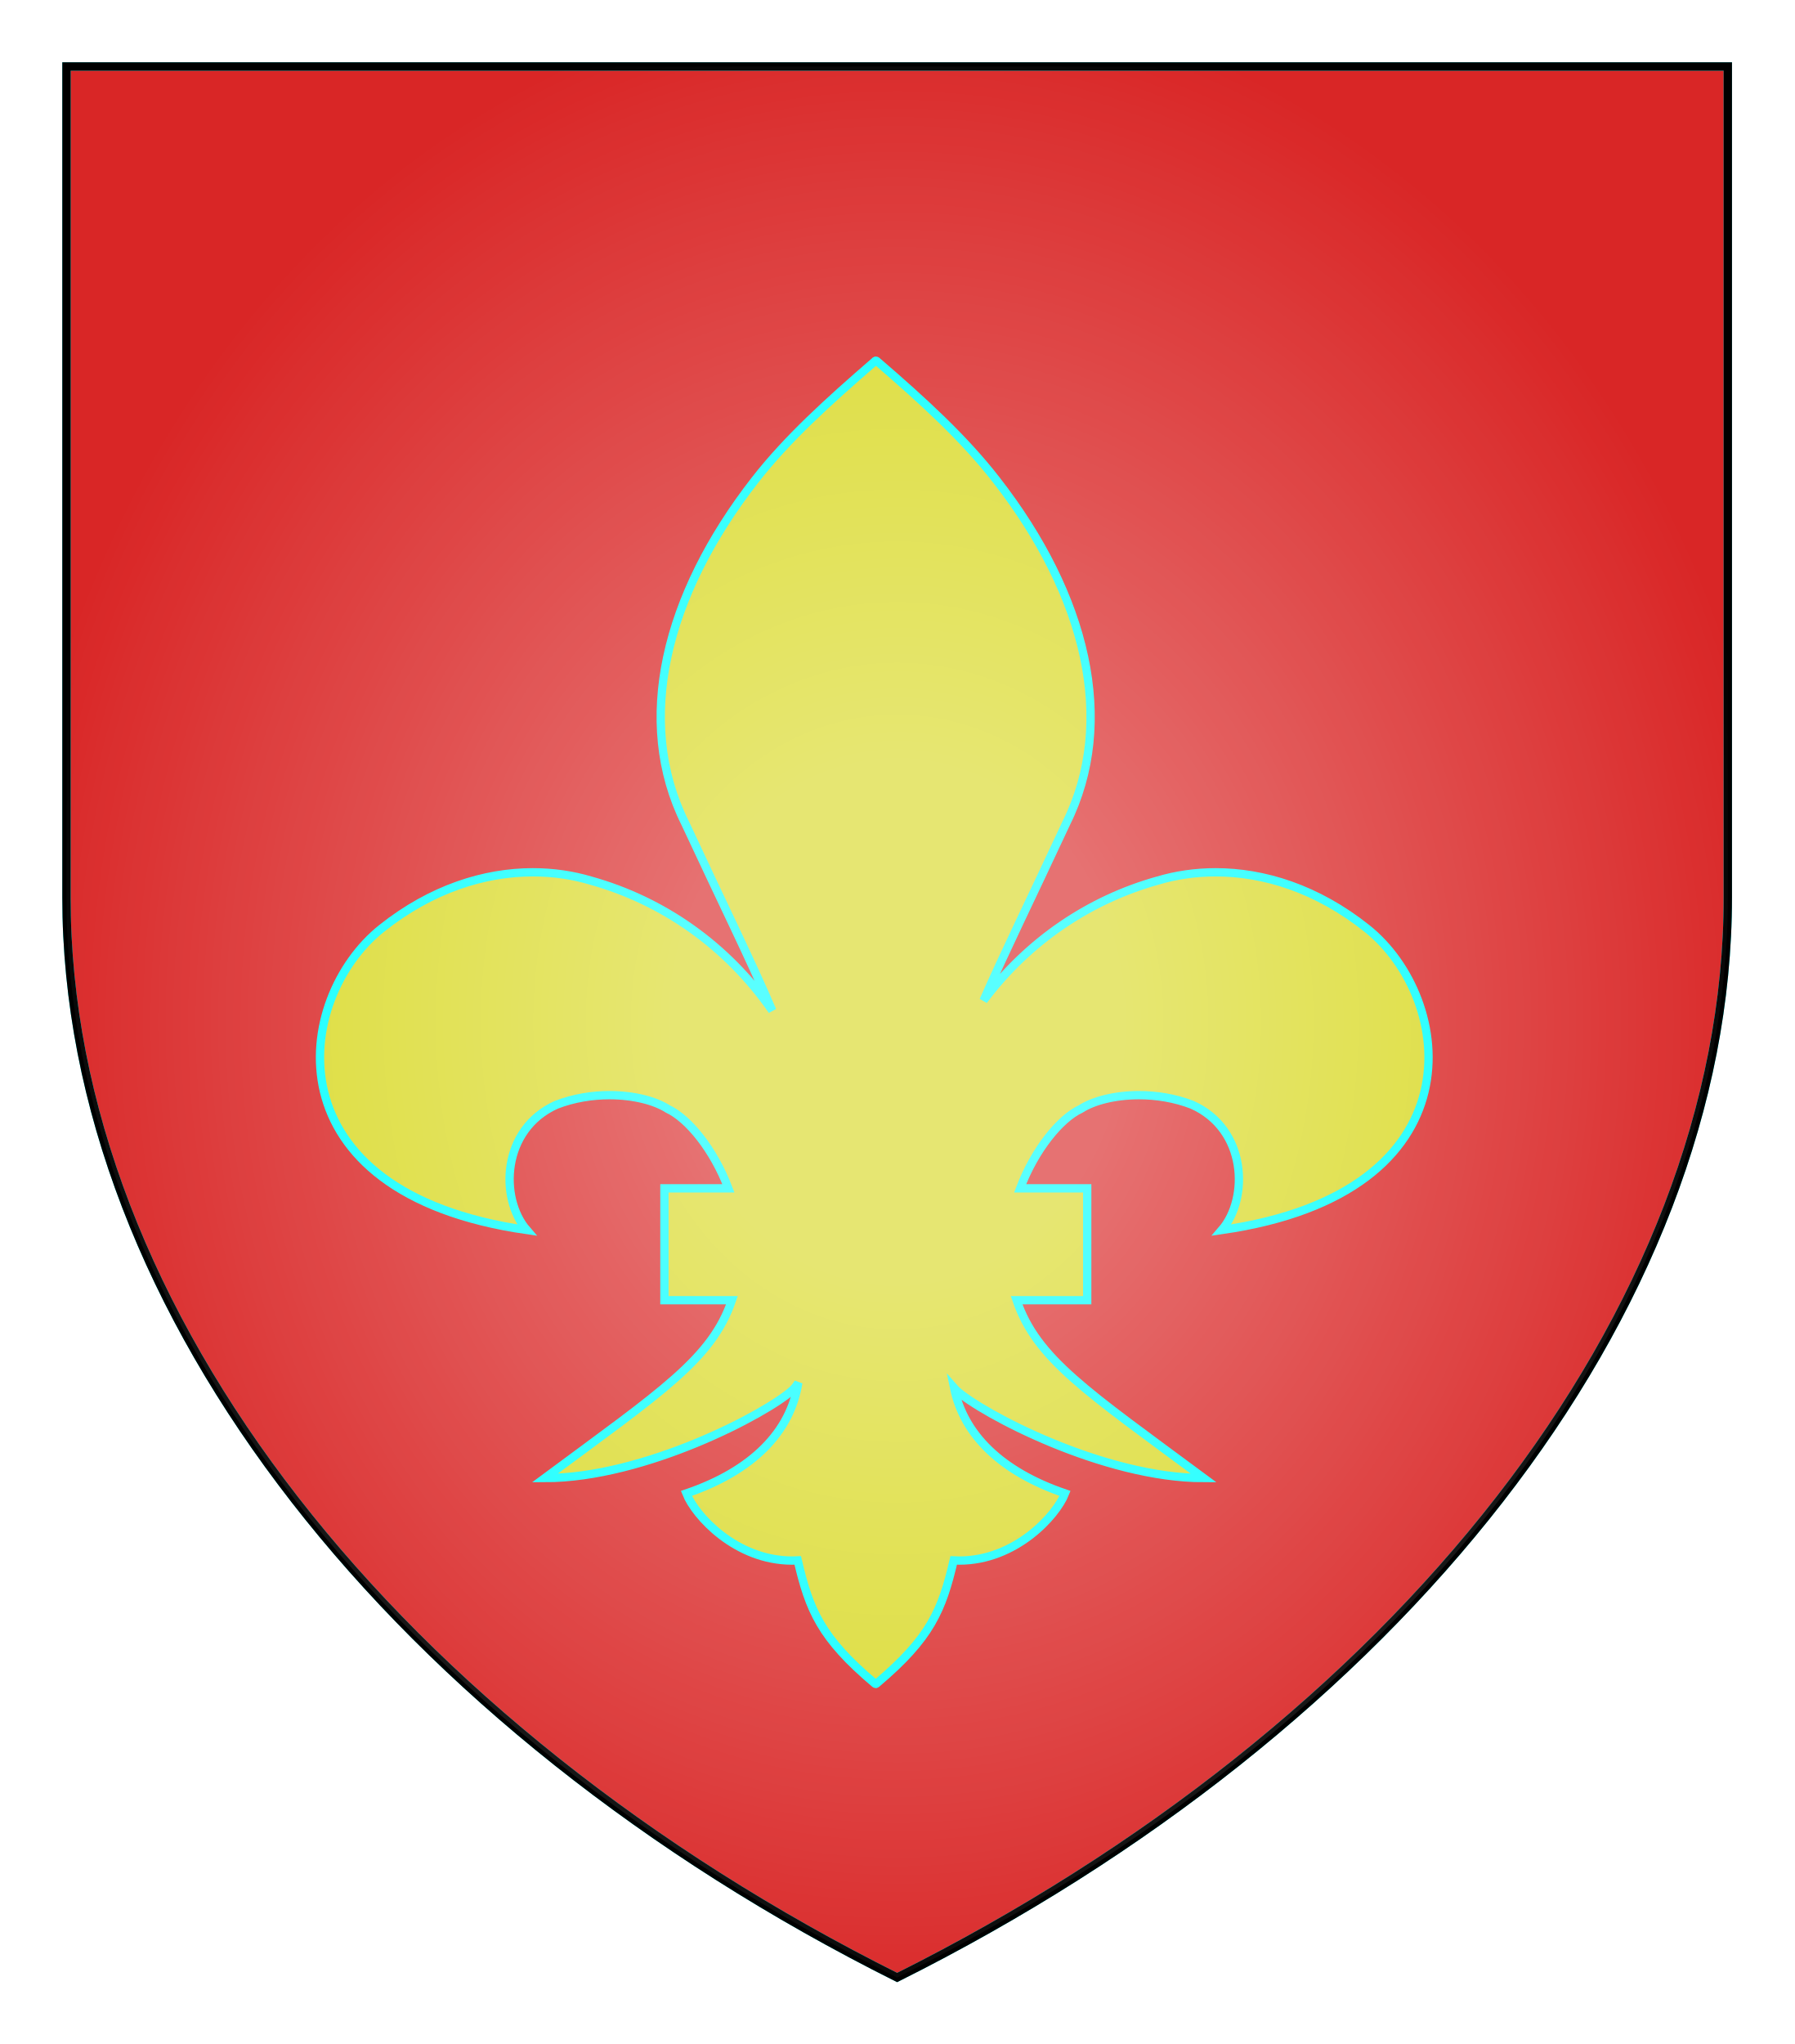
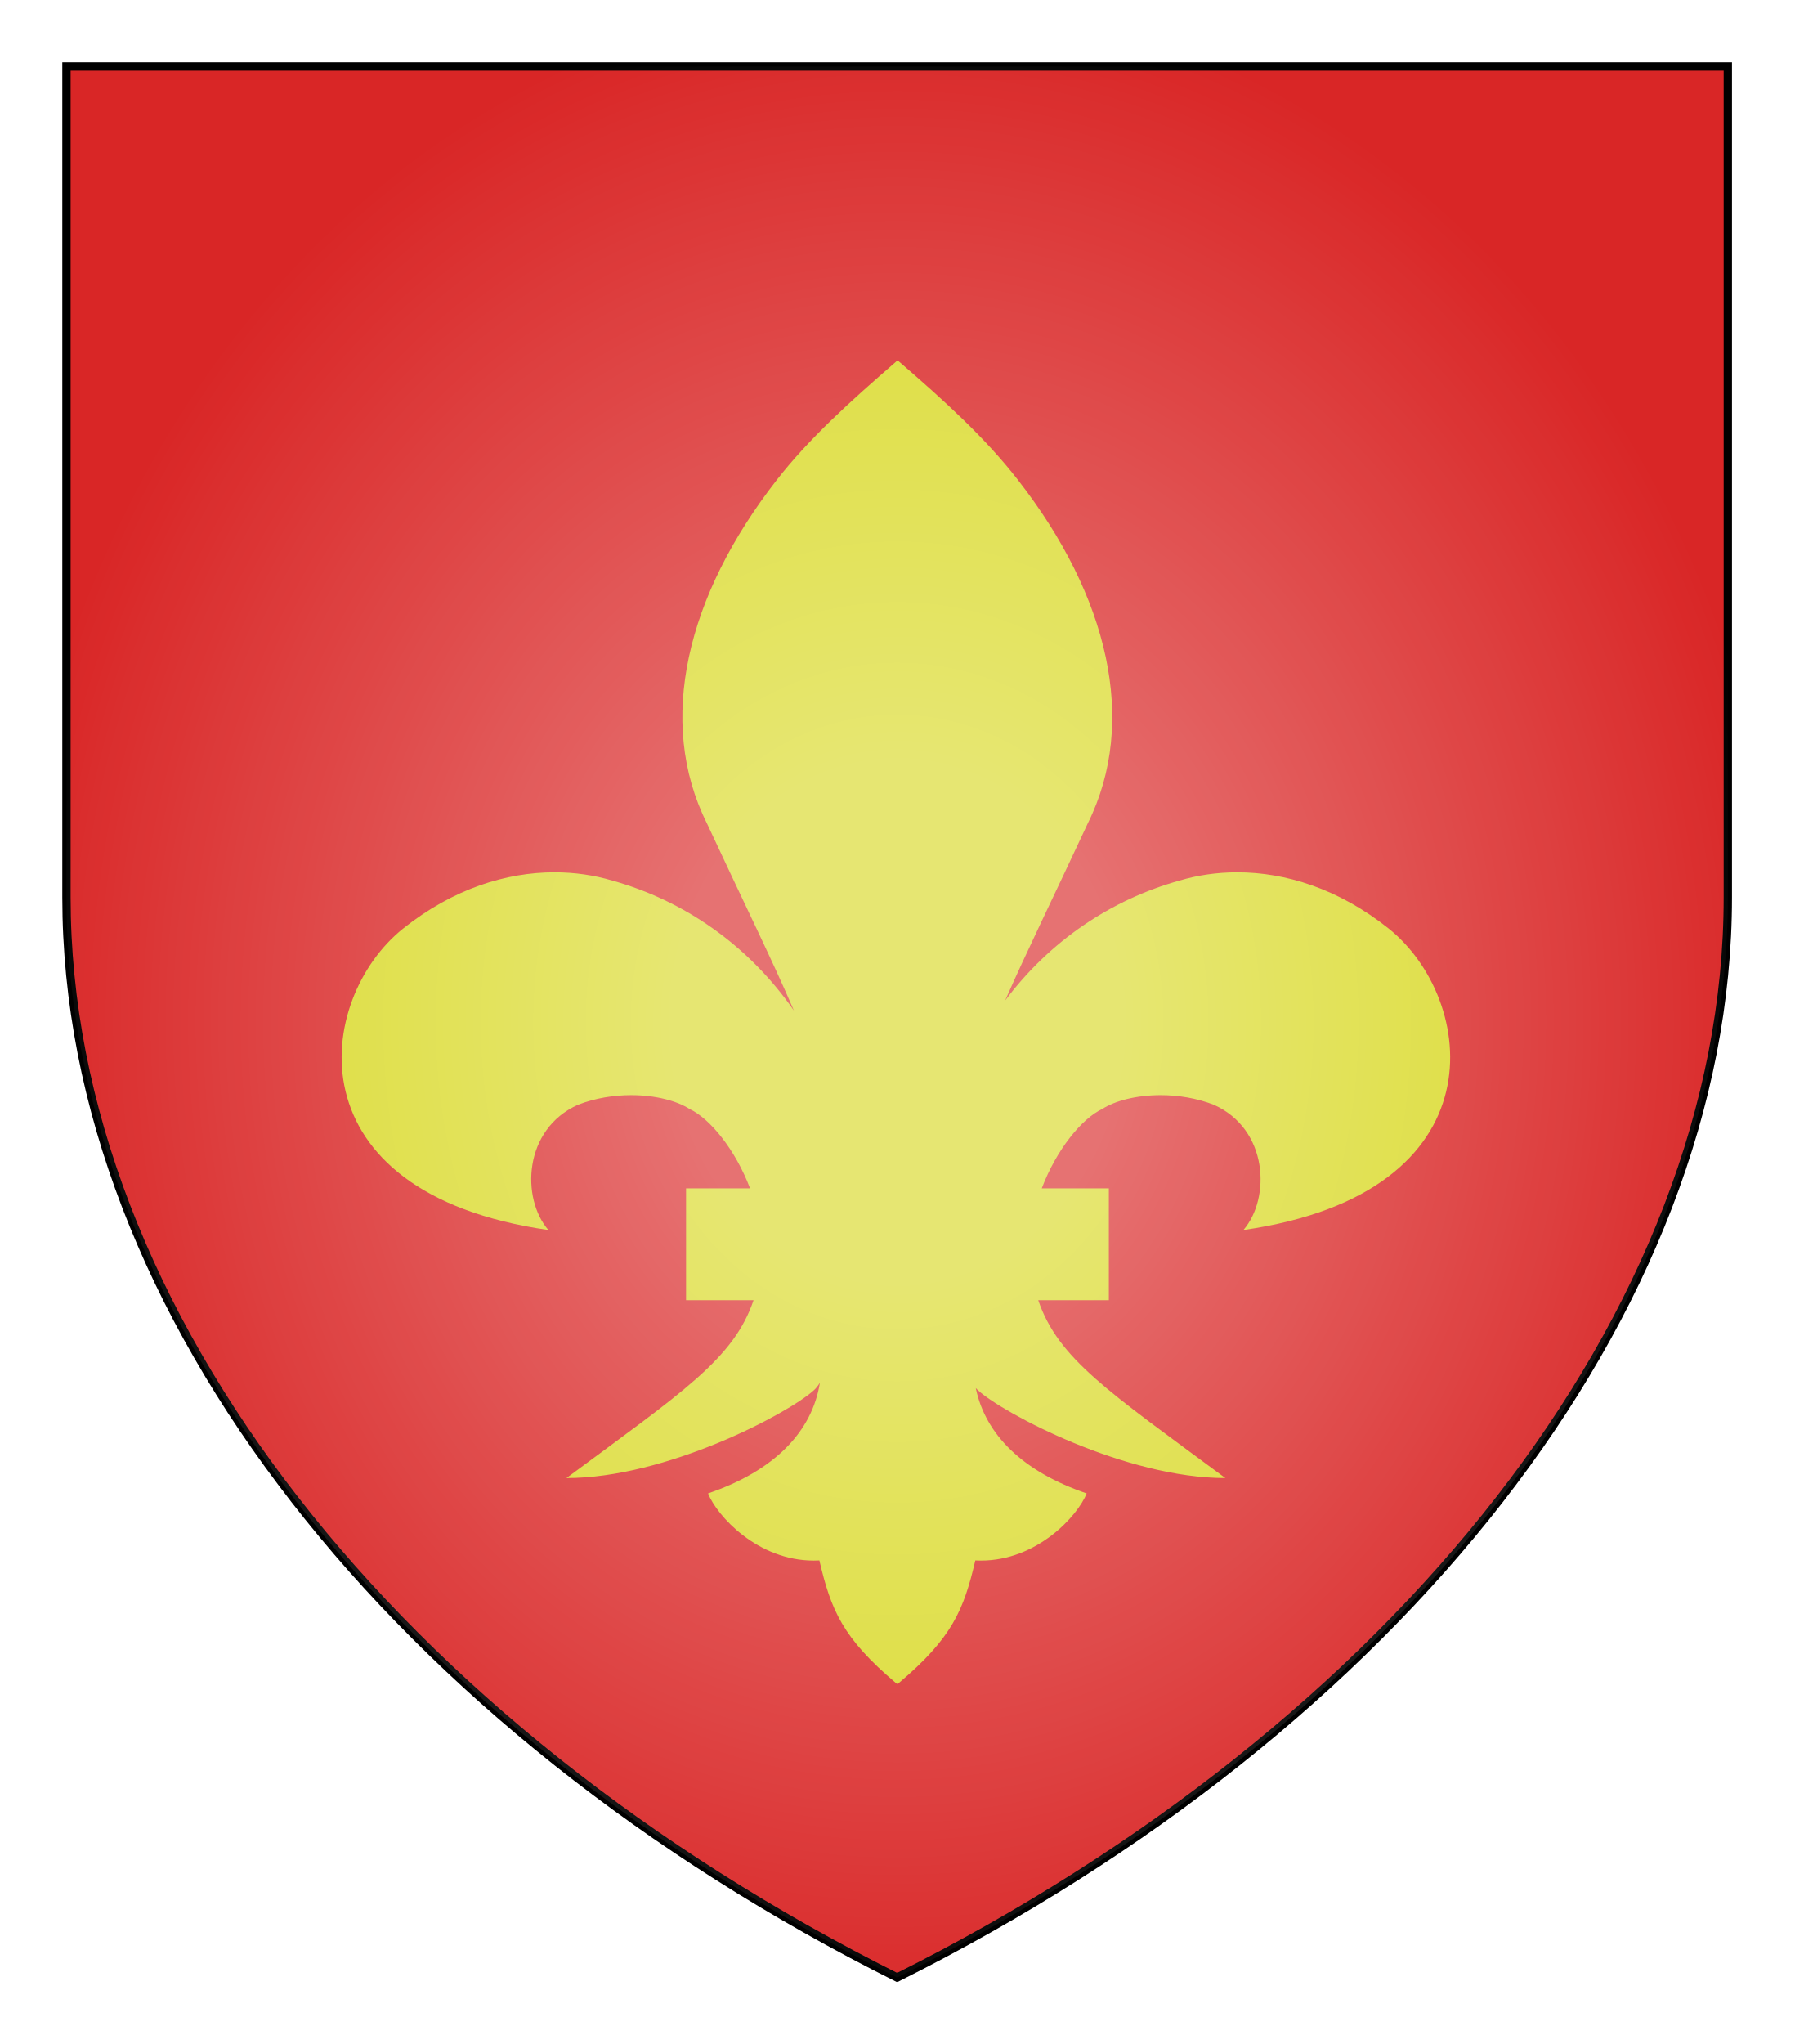
<svg xmlns="http://www.w3.org/2000/svg" height="246.0" width="216.0">
  <defs>
    <clipPath id="contour">
      <path d="M 8.0,8.0 L 208.0,8.0 L 208.0,108.0 C 208.0,158.0 168.0,208.0 108.0,238.0 C 48.0,208.0 8.0,158.0 8.0,108.0 L 8.0,8.0 Z" />
    </clipPath>
    <radialGradient id="lighting">
      <stop offset="25%" stop-color="white" stop-opacity="35%" />
      <stop offset="100%" stop-color="white" stop-opacity="0%" />
    </radialGradient>
  </defs>
  <g transform="translate(8.0,8.0)">
-     <path d="M 0.0,0.0 L 200.0,0.0 L 200.0,100.0 C 200.0,150.0 160.0,200.0 100.0,230.0 C 40.0,200.0 0.0,150.0 0.0,100.0 L 0.0,0.0 Z" style="fill: rgb(217, 38, 38); stroke-width: 1px; stroke: rgb(0, 255, 255);" />
-     <path d="M 84.97,113.63 L 84.97,113.63 C 84.97,113.63 84.97,113.63 84.97,113.63 L 84.97,113.63 C 84.97,113.63 84.97,113.63 84.97,113.63 L 84.97,113.63 Z" style="fill: rgb(217, 217, 38); stroke-width: 1px; stroke: rgb(0, 255, 255);" />
-     <path d="M 97.434,35.404 C 97.385,35.404 97.339,35.441 97.271,35.523 C 91.704,40.341 86.762,44.809 82.893,49.776 C 72.035,63.705 68.39,78.831 74.481,91.062 C 78.957,100.681 82.404,107.634 84.97,113.63 C 79.508,105.76 71.759,100.389 63.099,97.976 C 60.948,97.336 58.606,96.983 56.15,96.983 C 50.371,96.983 43.964,98.942 37.938,103.742 C 27.329,112.204 24.234,135.543 55.411,140.036 C 52.116,136.217 52.39,127.905 58.98,124.96 C 61.086,124.146 63.309,123.803 65.377,123.803 C 68.261,123.803 70.843,124.47 72.384,125.459 C 74.872,126.616 77.921,130.363 79.687,135.019 L 71.985,135.019 L 71.985,148.483 L 80.11,148.483 C 77.696,155.556 71.69,159.438 57.582,169.89 C 69.613,169.89 84.291,162.127 87.386,159.306 L 87.386,159.306 C 87.625,159.093 87.864,158.79 88.1,158.412 L 88.1,158.412 C 87.152,164.319 82.623,169.011 74.631,171.737 C 75.694,174.42 80.572,179.817 87.361,179.817 C 87.584,179.817 87.808,179.811 88.035,179.799 C 89.433,185.79 90.831,189.135 97.271,194.576 C 97.345,194.639 97.383,194.67 97.42,194.67 C 97.458,194.67 97.495,194.639 97.57,194.576 C 104.01,189.135 105.408,185.79 106.806,179.799 C 107.032,179.811 107.257,179.817 107.479,179.817 C 114.269,179.817 119.146,174.42 120.21,171.737 C 112.51,169.111 108.024,164.66 106.859,159.055 L 106.859,159.055 C 106.941,159.149 107.023,159.233 107.105,159.306 L 107.105,159.306 C 110.2,162.127 124.878,169.89 136.909,169.89 C 122.801,159.438 116.795,155.556 114.381,148.483 L 122.881,148.483 L 122.881,135.019 L 114.805,135.019 C 116.57,130.363 119.619,126.616 122.107,125.459 C 123.648,124.47 126.23,123.803 129.114,123.803 C 131.182,123.803 133.405,124.146 135.511,124.96 C 142.101,127.905 142.376,136.217 139.081,140.036 C 170.257,135.543 167.162,112.204 156.553,103.742 C 150.527,98.942 144.12,96.983 138.341,96.983 C 135.885,96.983 133.544,97.336 131.393,97.976 C 123.184,100.263 115.795,105.207 110.396,112.417 C 112.901,106.695 116.182,100.04 120.36,91.062 C 126.425,78.831 122.806,63.705 111.948,49.776 C 108.079,44.784 103.161,40.291 97.57,35.473 L 97.57,35.473 C 97.514,35.429 97.473,35.404 97.434,35.404 L 97.434,35.404 Z" style="fill: rgb(217, 217, 38); stroke-width: 1px; stroke: rgb(0, 255, 255);" />
+     <path d="M 0.0,0.0 L 200.0,0.0 L 200.0,100.0 C 200.0,150.0 160.0,200.0 100.0,230.0 C 40.0,200.0 0.0,150.0 0.0,100.0 L 0.0,0.0 Z" style="fill: rgb(217, 38, 38); stroke-width: 1px; stroke: none;" />
+     <path d="M 87.574,113.63 C 87.574,113.63 87.574,113.63 87.574,113.63 L 87.574,113.63 C 87.574,113.63 87.574,113.63 87.574,113.63 L 87.574,113.63 Z" style="fill: rgb(217, 217, 38); stroke-width: 1px; stroke: none;" />
+     <path d="M 100.038,35.404 C 99.99,35.404 99.944,35.441 99.875,35.523 C 94.309,40.341 89.367,44.809 85.498,49.776 C 74.639,63.705 70.995,78.831 77.086,91.062 C 81.562,100.681 85.009,107.634 87.574,113.63 C 82.113,105.76 74.364,100.389 65.703,97.976 C 63.552,97.336 61.21,96.983 58.755,96.983 C 52.976,96.983 46.569,98.942 40.542,103.742 C 29.934,112.204 26.839,135.543 58.015,140.036 C 54.72,136.217 54.995,127.905 61.585,124.96 C 63.69,124.146 65.914,123.803 67.982,123.803 C 70.866,123.803 73.448,124.47 74.989,125.459 C 77.477,126.616 80.526,130.363 82.291,135.019 L 74.589,135.019 L 74.589,148.483 L 82.714,148.483 C 80.301,155.556 74.295,159.438 60.187,169.89 C 72.218,169.89 86.895,162.127 89.991,159.306 L 89.991,159.306 C 90.23,159.093 90.468,158.79 90.705,158.412 L 90.705,158.412 C 89.757,164.319 85.227,169.011 77.235,171.737 C 78.299,174.42 83.177,179.817 89.966,179.817 C 90.188,179.817 90.413,179.811 90.64,179.799 C 92.037,185.79 93.435,189.135 99.875,194.576 C 99.95,194.639 99.988,194.67 100.025,194.67 C 100.062,194.67 100.1,194.639 100.175,194.576 C 106.615,189.135 108.013,185.79 109.41,179.799 C 109.637,179.811 109.862,179.817 110.084,179.817 C 116.873,179.817 121.751,174.42 122.815,171.737 C 115.115,169.111 110.629,164.66 109.463,159.055 L 109.464,159.055 C 109.546,159.149 109.628,159.233 109.71,159.306 L 109.71,159.306 C 112.805,162.127 127.482,169.89 139.514,169.89 C 125.405,159.438 119.399,155.556 116.986,148.483 L 125.485,148.483 L 125.485,135.019 L 117.409,135.019 C 119.175,130.363 122.224,126.616 124.712,125.459 C 126.252,124.47 128.835,123.803 131.719,123.803 C 133.787,123.803 136.01,124.146 138.116,124.96 C 144.706,127.905 144.98,136.217 141.685,140.036 C 172.862,135.543 169.767,112.204 159.158,103.742 C 153.132,98.942 146.724,96.983 140.945,96.983 C 138.49,96.983 136.148,97.336 133.997,97.976 C 125.789,100.263 118.4,105.207 113.001,112.417 C 115.506,106.695 118.787,100.04 122.964,91.062 C 129.03,78.831 125.411,63.705 114.552,49.776 C 110.683,44.784 105.766,40.291 100.175,35.473 L 100.175,35.473 C 100.119,35.429 100.078,35.404 100.038,35.404 L 100.038,35.404 Z" style="fill: rgb(217, 217, 38); stroke-width: 1px; stroke: none;" />
    <path d="M 0.0,0.0 L 200.0,0.0 L 200.0,100.0 C 200.0,150.0 160.0,200.0 100.0,230.0 C 40.0,200.0 0.0,150.0 0.0,100.0 L 0.0,0.0 Z" style="fill: none; stroke-width: 1px; stroke: rgb(0, 0, 0);" />
  </g>
  <rect clip-path="url(#contour)" fill="url(#lighting)" height="246.0" width="216.0" x="0.0" y="0.0" />
</svg>
